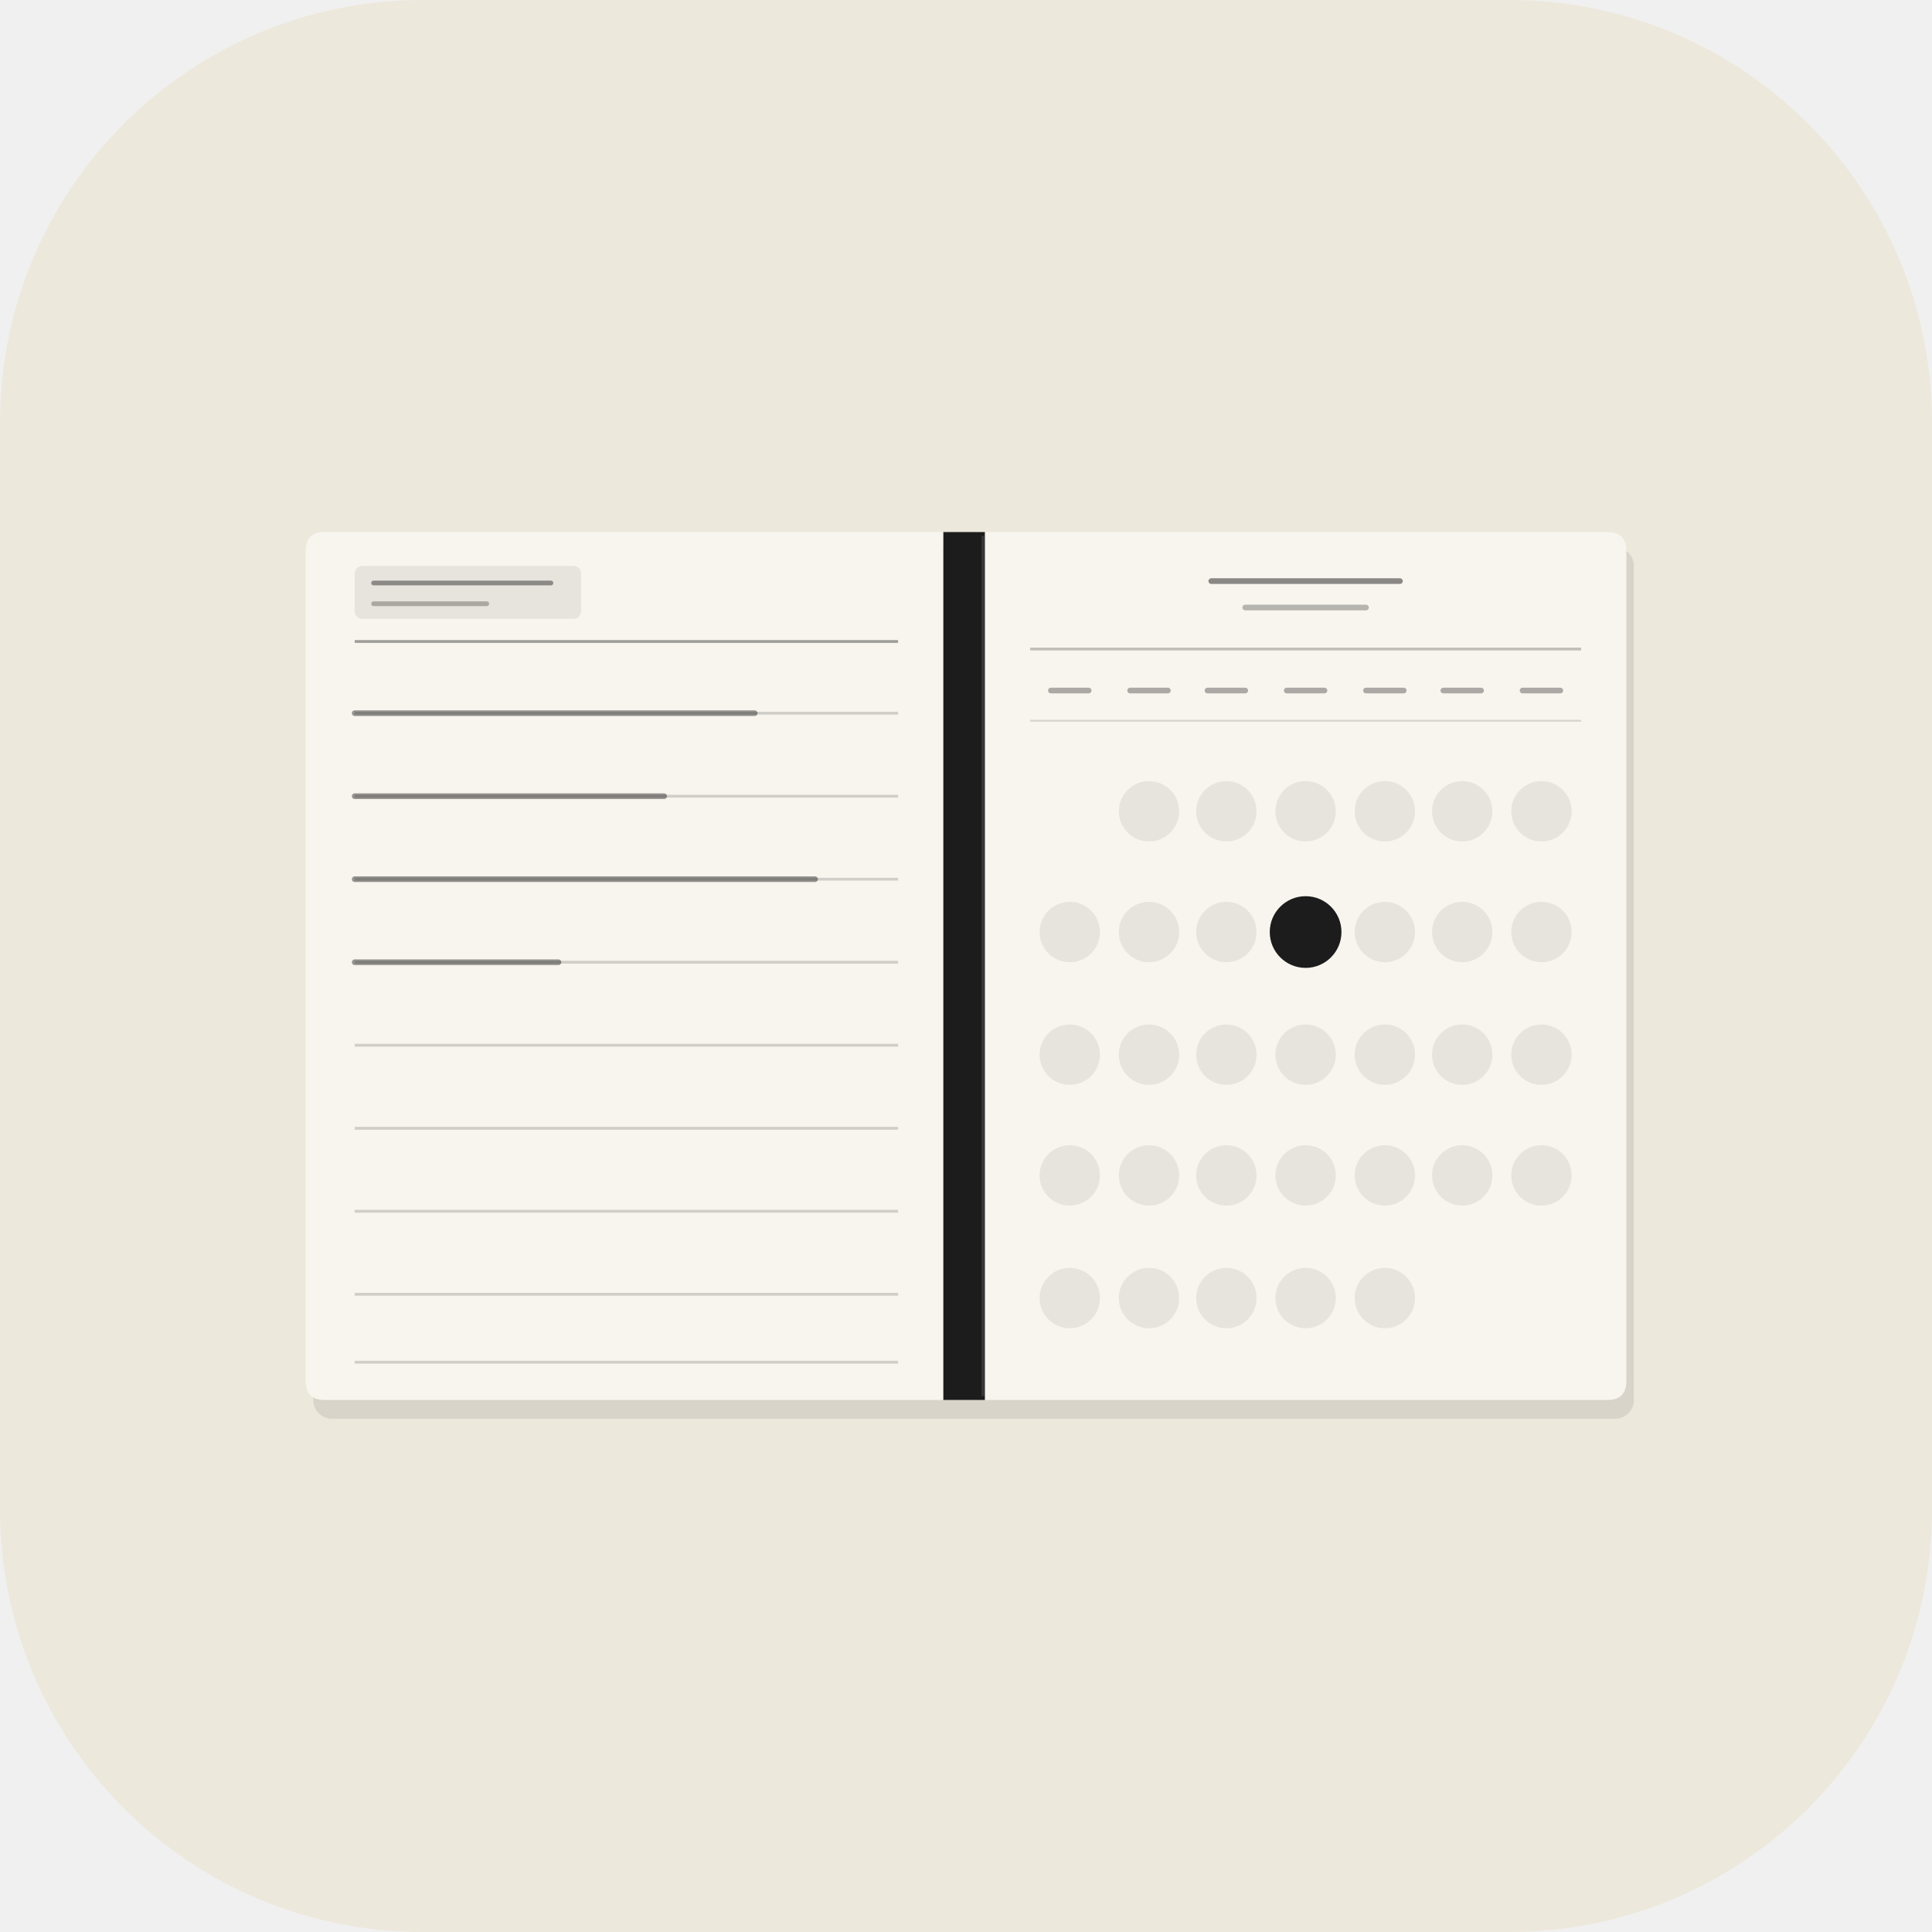
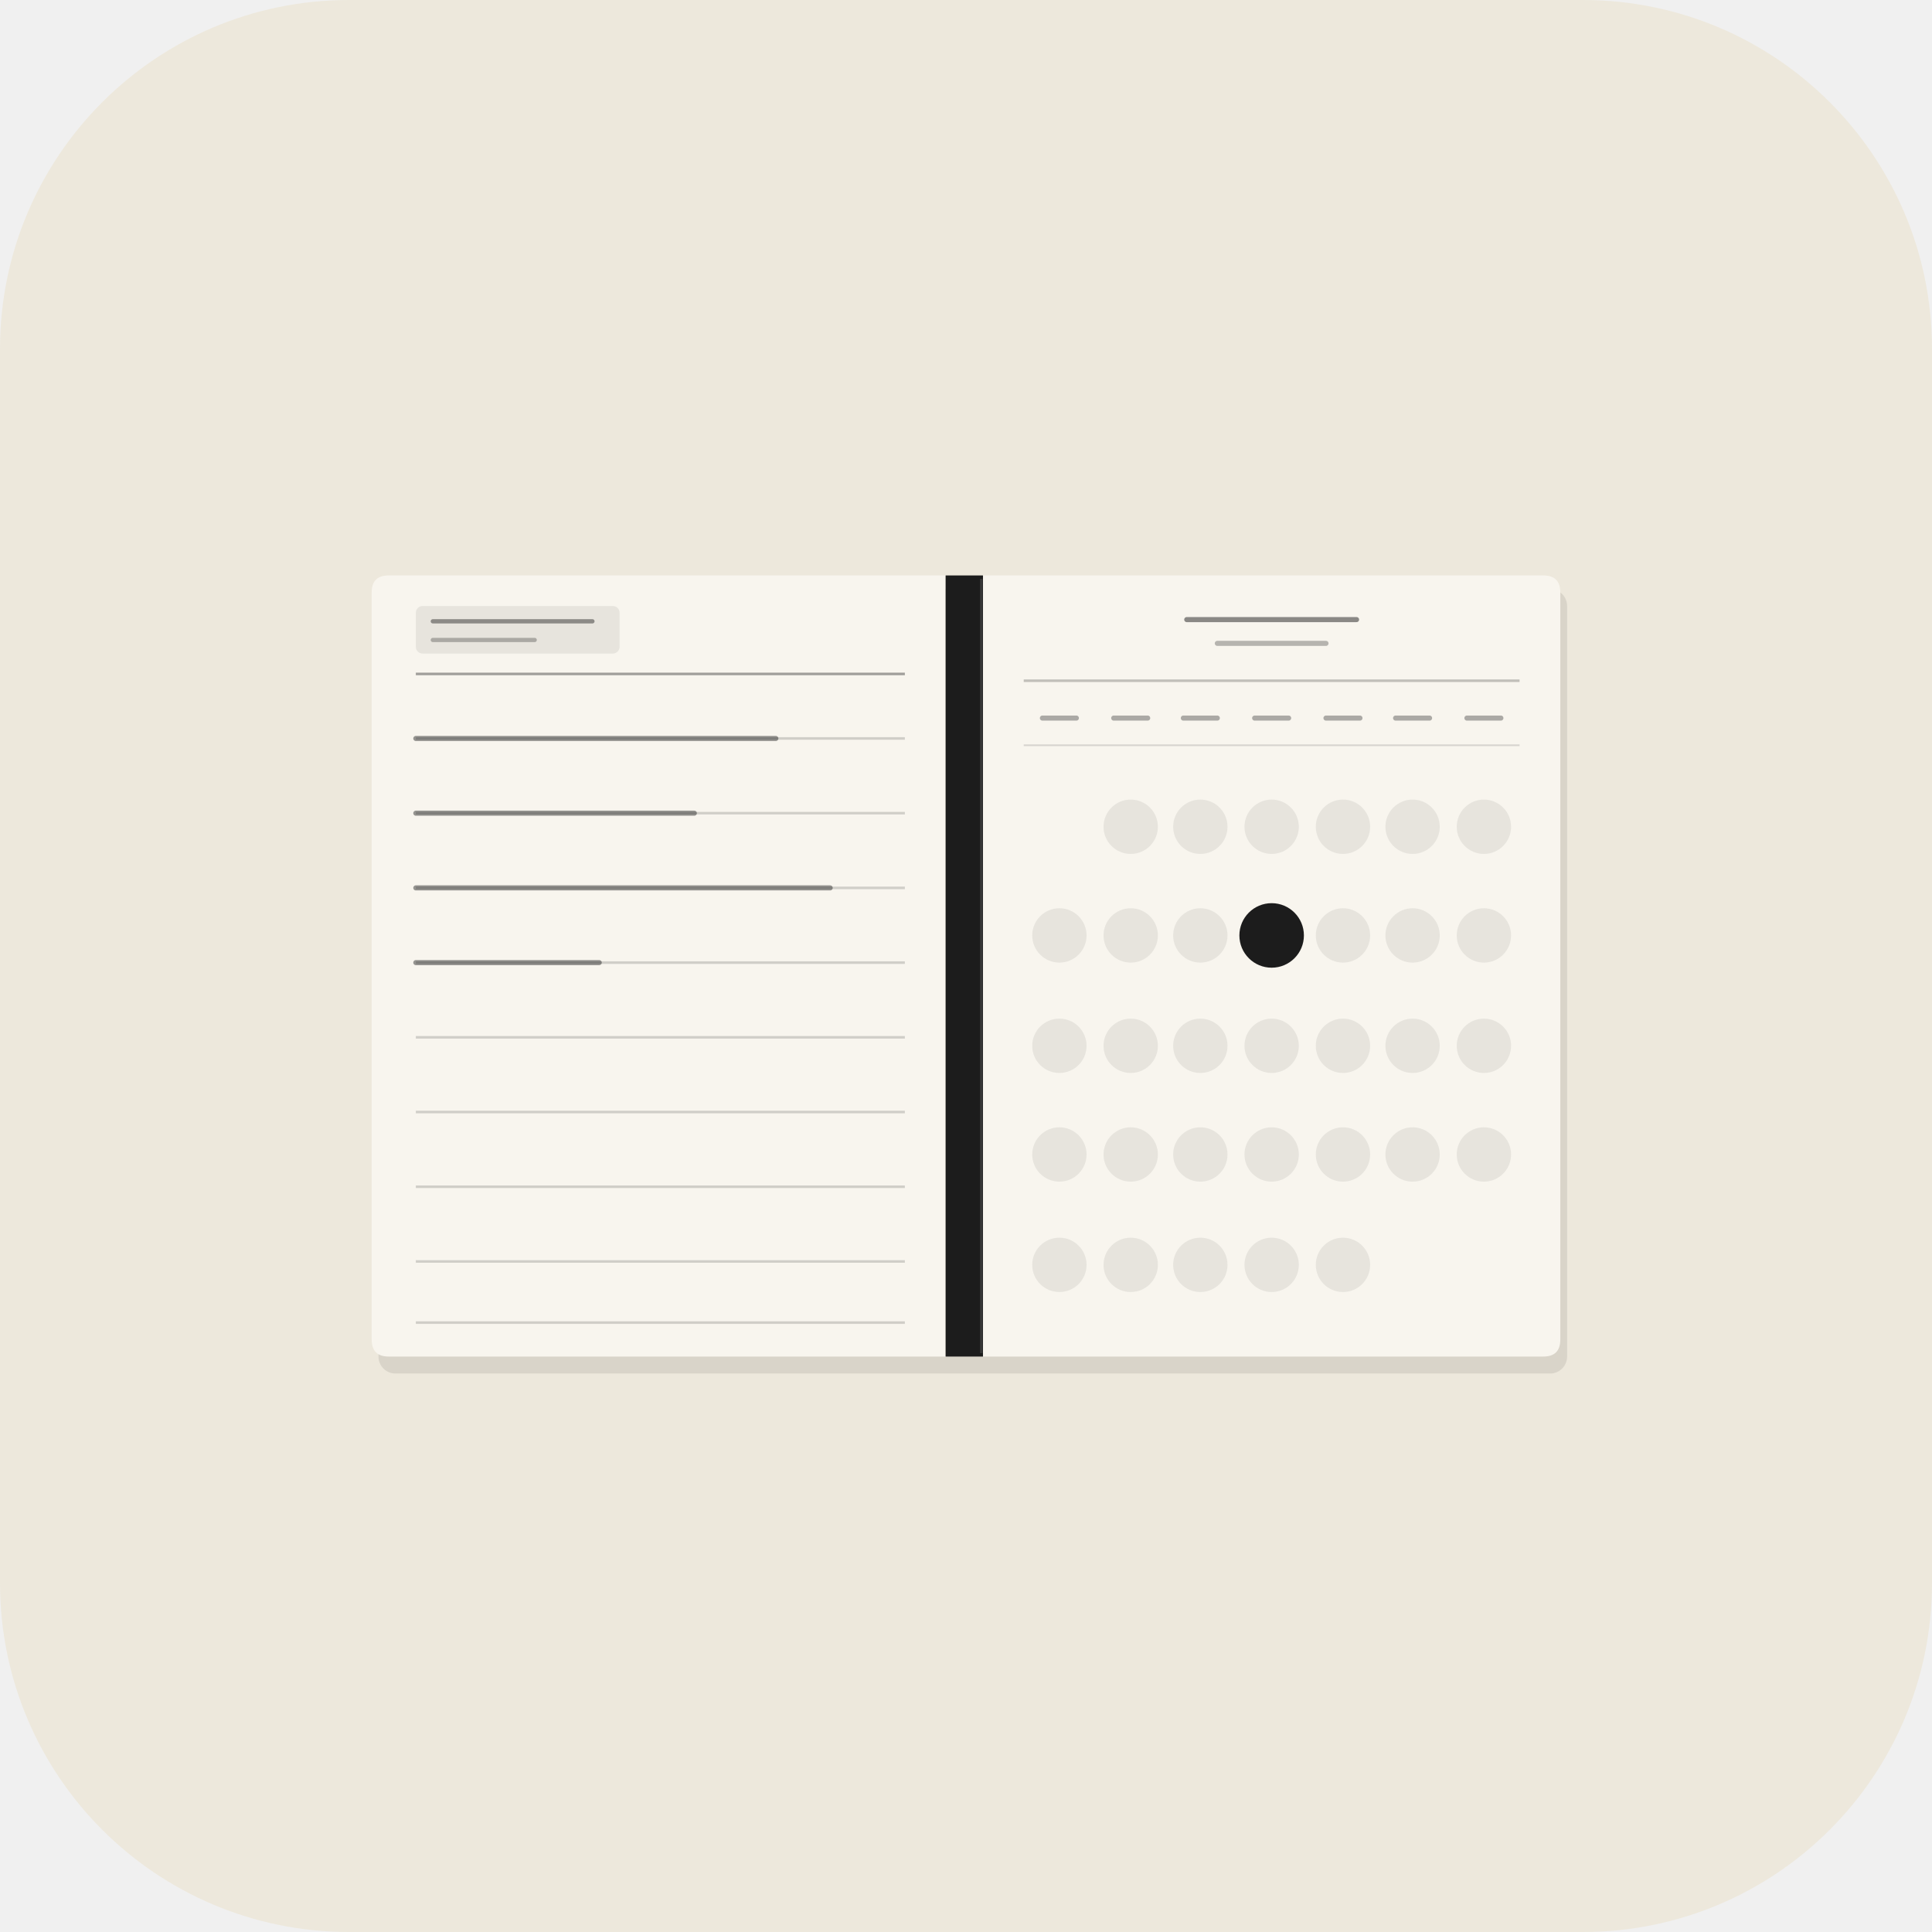
<svg xmlns="http://www.w3.org/2000/svg" width="1024" height="1024" viewBox="0 0 1024 1024">
-   <rect width="1024" height="1024" rx="224" fill="#EDE8DC" />
-   <rect x="166" y="290" width="700" height="462" rx="10" fill="#1C1C1C" opacity="0.10" />
-   <path d="M172,282 L500,282 L500,742 L172,742 Q162,742 162,732 L162,292 Q162,282 172,282 Z" fill="#F8F5EE" />
-   <path d="M522,282 L852,282 Q862,282 862,292 L862,732 Q862,742 852,742 L522,742 Z" fill="#F8F5EE" />
-   <rect x="500" y="282" width="22" height="460" fill="#1C1C1C" />
-   <line x1="521" y1="284" x2="521" y2="740" stroke="#FFFFFF" stroke-width="1.5" opacity="0.12" />
-   <rect x="188" y="300" width="120" height="28" rx="4" fill="#1C1C1C" opacity="0.08" />
-   <line x1="198" y1="309" x2="292" y2="309" stroke="#1C1C1C" stroke-width="2.5" stroke-linecap="round" opacity="0.45" />
-   <line x1="198" y1="320" x2="258" y2="320" stroke="#1C1C1C" stroke-width="2.5" stroke-linecap="round" opacity="0.30" />
-   <line x1="188" y1="340" x2="476" y2="340" stroke="#1C1C1C" stroke-width="1.5" opacity="0.40" />
-   <line x1="188" y1="378" x2="476" y2="378" stroke="#1C1C1C" stroke-width="1.5" opacity="0.18" />
-   <line x1="188" y1="422" x2="476" y2="422" stroke="#1C1C1C" stroke-width="1.5" opacity="0.18" />
-   <line x1="188" y1="466" x2="476" y2="466" stroke="#1C1C1C" stroke-width="1.5" opacity="0.18" />
-   <line x1="188" y1="510" x2="476" y2="510" stroke="#1C1C1C" stroke-width="1.5" opacity="0.18" />
-   <line x1="188" y1="554" x2="476" y2="554" stroke="#1C1C1C" stroke-width="1.5" opacity="0.18" />
-   <line x1="188" y1="598" x2="476" y2="598" stroke="#1C1C1C" stroke-width="1.5" opacity="0.18" />
-   <line x1="188" y1="642" x2="476" y2="642" stroke="#1C1C1C" stroke-width="1.5" opacity="0.18" />
-   <line x1="188" y1="686" x2="476" y2="686" stroke="#1C1C1C" stroke-width="1.5" opacity="0.18" />
-   <line x1="188" y1="722" x2="476" y2="722" stroke="#1C1C1C" stroke-width="1.5" opacity="0.18" />
-   <line x1="188" y1="378" x2="400" y2="378" stroke="#1C1C1C" stroke-width="3" stroke-linecap="round" opacity="0.45" />
-   <line x1="188" y1="422" x2="352" y2="422" stroke="#1C1C1C" stroke-width="3" stroke-linecap="round" opacity="0.45" />
-   <line x1="188" y1="466" x2="432" y2="466" stroke="#1C1C1C" stroke-width="3" stroke-linecap="round" opacity="0.45" />
-   <line x1="188" y1="510" x2="296" y2="510" stroke="#1C1C1C" stroke-width="3" stroke-linecap="round" opacity="0.45" />
-   <line x1="642" y1="308" x2="742" y2="308" stroke="#1C1C1C" stroke-width="3" stroke-linecap="round" opacity="0.50" />
-   <line x1="660" y1="322" x2="724" y2="322" stroke="#1C1C1C" stroke-width="3" stroke-linecap="round" opacity="0.30" />
-   <line x1="546" y1="344" x2="838" y2="344" stroke="#1C1C1C" stroke-width="1.5" opacity="0.25" />
-   <line x1="557" y1="366" x2="577" y2="366" stroke="#1C1C1C" stroke-width="3" stroke-linecap="round" opacity="0.35" />
-   <line x1="599" y1="366" x2="619" y2="366" stroke="#1C1C1C" stroke-width="3" stroke-linecap="round" opacity="0.35" />
-   <line x1="640" y1="366" x2="660" y2="366" stroke="#1C1C1C" stroke-width="3" stroke-linecap="round" opacity="0.35" />
-   <line x1="682" y1="366" x2="702" y2="366" stroke="#1C1C1C" stroke-width="3" stroke-linecap="round" opacity="0.35" />
-   <line x1="724" y1="366" x2="744" y2="366" stroke="#1C1C1C" stroke-width="3" stroke-linecap="round" opacity="0.35" />
-   <line x1="765" y1="366" x2="785" y2="366" stroke="#1C1C1C" stroke-width="3" stroke-linecap="round" opacity="0.35" />
-   <line x1="807" y1="366" x2="827" y2="366" stroke="#1C1C1C" stroke-width="3" stroke-linecap="round" opacity="0.35" />
-   <line x1="546" y1="382" x2="838" y2="382" stroke="#1C1C1C" stroke-width="1" opacity="0.15" />
-   <circle cx="609" cy="430" r="16" fill="#1C1C1C" opacity="0.08" />
-   <circle cx="650" cy="430" r="16" fill="#1C1C1C" opacity="0.08" />
-   <circle cx="692" cy="430" r="16" fill="#1C1C1C" opacity="0.08" />
-   <circle cx="734" cy="430" r="16" fill="#1C1C1C" opacity="0.08" />
-   <circle cx="775" cy="430" r="16" fill="#1C1C1C" opacity="0.08" />
-   <circle cx="817" cy="430" r="16" fill="#1C1C1C" opacity="0.08" />
-   <circle cx="567" cy="494" r="16" fill="#1C1C1C" opacity="0.08" />
-   <circle cx="609" cy="494" r="16" fill="#1C1C1C" opacity="0.08" />
-   <circle cx="650" cy="494" r="16" fill="#1C1C1C" opacity="0.08" />
-   <circle cx="692" cy="494" r="19" fill="#1C1C1C" />
-   <circle cx="734" cy="494" r="16" fill="#1C1C1C" opacity="0.08" />
-   <circle cx="775" cy="494" r="16" fill="#1C1C1C" opacity="0.08" />
-   <circle cx="817" cy="494" r="16" fill="#1C1C1C" opacity="0.08" />
-   <circle cx="567" cy="559" r="16" fill="#1C1C1C" opacity="0.08" />
-   <circle cx="609" cy="559" r="16" fill="#1C1C1C" opacity="0.08" />
-   <circle cx="650" cy="559" r="16" fill="#1C1C1C" opacity="0.08" />
-   <circle cx="692" cy="559" r="16" fill="#1C1C1C" opacity="0.08" />
-   <circle cx="734" cy="559" r="16" fill="#1C1C1C" opacity="0.08" />
-   <circle cx="775" cy="559" r="16" fill="#1C1C1C" opacity="0.08" />
-   <circle cx="817" cy="559" r="16" fill="#1C1C1C" opacity="0.08" />
-   <circle cx="567" cy="623" r="16" fill="#1C1C1C" opacity="0.08" />
-   <circle cx="609" cy="623" r="16" fill="#1C1C1C" opacity="0.08" />
-   <circle cx="650" cy="623" r="16" fill="#1C1C1C" opacity="0.08" />
-   <circle cx="692" cy="623" r="16" fill="#1C1C1C" opacity="0.08" />
-   <circle cx="734" cy="623" r="16" fill="#1C1C1C" opacity="0.08" />
-   <circle cx="775" cy="623" r="16" fill="#1C1C1C" opacity="0.08" />
-   <circle cx="817" cy="623" r="16" fill="#1C1C1C" opacity="0.08" />
-   <circle cx="567" cy="688" r="16" fill="#1C1C1C" opacity="0.08" />
-   <circle cx="609" cy="688" r="16" fill="#1C1C1C" opacity="0.08" />
-   <circle cx="650" cy="688" r="16" fill="#1C1C1C" opacity="0.08" />
-   <circle cx="692" cy="688" r="16" fill="#1C1C1C" opacity="0.08" />
-   <circle cx="734" cy="688" r="16" fill="#1C1C1C" opacity="0.08" />
+   <rect width="1024" height="1024" rx="185" fill="#EDE8DC" />
+   <g transform="translate(512,512) scale(0.9) translate(-512,-512)">
+     <rect x="166" y="290" width="700" height="462" rx="10" fill="#1C1C1C" opacity="0.10" />
+     <path d="M172,282 L500,282 L500,742 L172,742 Q162,742 162,732 L162,292 Q162,282 172,282 Z" fill="#F8F5EE" />
+     <path d="M522,282 L852,282 Q862,282 862,292 L862,732 Q862,742 852,742 L522,742 Z" fill="#F8F5EE" />
+     <rect x="500" y="282" width="22" height="460" fill="#1C1C1C" />
+     <line x1="521" y1="284" x2="521" y2="740" stroke="#FFFFFF" stroke-width="1.5" opacity="0.12" />
+     <rect x="188" y="300" width="120" height="28" rx="4" fill="#1C1C1C" opacity="0.08" />
+     <line x1="198" y1="309" x2="292" y2="309" stroke="#1C1C1C" stroke-width="2.5" stroke-linecap="round" opacity="0.45" />
+     <line x1="198" y1="320" x2="258" y2="320" stroke="#1C1C1C" stroke-width="2.5" stroke-linecap="round" opacity="0.30" />
+     <line x1="188" y1="340" x2="476" y2="340" stroke="#1C1C1C" stroke-width="1.5" opacity="0.40" />
+     <line x1="188" y1="378" x2="476" y2="378" stroke="#1C1C1C" stroke-width="1.5" opacity="0.18" />
+     <line x1="188" y1="422" x2="476" y2="422" stroke="#1C1C1C" stroke-width="1.5" opacity="0.18" />
+     <line x1="188" y1="466" x2="476" y2="466" stroke="#1C1C1C" stroke-width="1.5" opacity="0.18" />
+     <line x1="188" y1="510" x2="476" y2="510" stroke="#1C1C1C" stroke-width="1.5" opacity="0.18" />
+     <line x1="188" y1="554" x2="476" y2="554" stroke="#1C1C1C" stroke-width="1.5" opacity="0.18" />
+     <line x1="188" y1="598" x2="476" y2="598" stroke="#1C1C1C" stroke-width="1.5" opacity="0.18" />
+     <line x1="188" y1="642" x2="476" y2="642" stroke="#1C1C1C" stroke-width="1.5" opacity="0.18" />
+     <line x1="188" y1="686" x2="476" y2="686" stroke="#1C1C1C" stroke-width="1.5" opacity="0.18" />
+     <line x1="188" y1="722" x2="476" y2="722" stroke="#1C1C1C" stroke-width="1.5" opacity="0.18" />
+     <line x1="188" y1="378" x2="400" y2="378" stroke="#1C1C1C" stroke-width="3" stroke-linecap="round" opacity="0.45" />
+     <line x1="188" y1="422" x2="352" y2="422" stroke="#1C1C1C" stroke-width="3" stroke-linecap="round" opacity="0.45" />
+     <line x1="188" y1="466" x2="432" y2="466" stroke="#1C1C1C" stroke-width="3" stroke-linecap="round" opacity="0.45" />
+     <line x1="188" y1="510" x2="296" y2="510" stroke="#1C1C1C" stroke-width="3" stroke-linecap="round" opacity="0.45" />
+     <line x1="642" y1="308" x2="742" y2="308" stroke="#1C1C1C" stroke-width="3" stroke-linecap="round" opacity="0.50" />
+     <line x1="660" y1="322" x2="724" y2="322" stroke="#1C1C1C" stroke-width="3" stroke-linecap="round" opacity="0.30" />
+     <line x1="546" y1="344" x2="838" y2="344" stroke="#1C1C1C" stroke-width="1.5" opacity="0.25" />
+     <line x1="557" y1="366" x2="577" y2="366" stroke="#1C1C1C" stroke-width="3" stroke-linecap="round" opacity="0.35" />
+     <line x1="599" y1="366" x2="619" y2="366" stroke="#1C1C1C" stroke-width="3" stroke-linecap="round" opacity="0.35" />
+     <line x1="640" y1="366" x2="660" y2="366" stroke="#1C1C1C" stroke-width="3" stroke-linecap="round" opacity="0.35" />
+     <line x1="682" y1="366" x2="702" y2="366" stroke="#1C1C1C" stroke-width="3" stroke-linecap="round" opacity="0.35" />
+     <line x1="724" y1="366" x2="744" y2="366" stroke="#1C1C1C" stroke-width="3" stroke-linecap="round" opacity="0.35" />
+     <line x1="765" y1="366" x2="785" y2="366" stroke="#1C1C1C" stroke-width="3" stroke-linecap="round" opacity="0.35" />
+     <line x1="807" y1="366" x2="827" y2="366" stroke="#1C1C1C" stroke-width="3" stroke-linecap="round" opacity="0.35" />
+     <line x1="546" y1="382" x2="838" y2="382" stroke="#1C1C1C" stroke-width="1" opacity="0.15" />
+     <circle cx="609" cy="430" r="16" fill="#1C1C1C" opacity="0.08" />
+     <circle cx="650" cy="430" r="16" fill="#1C1C1C" opacity="0.08" />
+     <circle cx="692" cy="430" r="16" fill="#1C1C1C" opacity="0.08" />
+     <circle cx="734" cy="430" r="16" fill="#1C1C1C" opacity="0.08" />
+     <circle cx="775" cy="430" r="16" fill="#1C1C1C" opacity="0.08" />
+     <circle cx="817" cy="430" r="16" fill="#1C1C1C" opacity="0.08" />
+     <circle cx="567" cy="494" r="16" fill="#1C1C1C" opacity="0.08" />
+     <circle cx="609" cy="494" r="16" fill="#1C1C1C" opacity="0.08" />
+     <circle cx="650" cy="494" r="16" fill="#1C1C1C" opacity="0.08" />
+     <circle cx="692" cy="494" r="19" fill="#1C1C1C" />
+     <circle cx="734" cy="494" r="16" fill="#1C1C1C" opacity="0.08" />
+     <circle cx="775" cy="494" r="16" fill="#1C1C1C" opacity="0.08" />
+     <circle cx="817" cy="494" r="16" fill="#1C1C1C" opacity="0.08" />
+     <circle cx="567" cy="559" r="16" fill="#1C1C1C" opacity="0.08" />
+     <circle cx="609" cy="559" r="16" fill="#1C1C1C" opacity="0.08" />
+     <circle cx="650" cy="559" r="16" fill="#1C1C1C" opacity="0.08" />
+     <circle cx="692" cy="559" r="16" fill="#1C1C1C" opacity="0.08" />
+     <circle cx="734" cy="559" r="16" fill="#1C1C1C" opacity="0.08" />
+     <circle cx="775" cy="559" r="16" fill="#1C1C1C" opacity="0.08" />
+     <circle cx="817" cy="559" r="16" fill="#1C1C1C" opacity="0.08" />
+     <circle cx="567" cy="623" r="16" fill="#1C1C1C" opacity="0.08" />
+     <circle cx="609" cy="623" r="16" fill="#1C1C1C" opacity="0.08" />
+     <circle cx="650" cy="623" r="16" fill="#1C1C1C" opacity="0.08" />
+     <circle cx="692" cy="623" r="16" fill="#1C1C1C" opacity="0.08" />
+     <circle cx="734" cy="623" r="16" fill="#1C1C1C" opacity="0.08" />
+     <circle cx="775" cy="623" r="16" fill="#1C1C1C" opacity="0.08" />
+     <circle cx="817" cy="623" r="16" fill="#1C1C1C" opacity="0.08" />
+     <circle cx="567" cy="688" r="16" fill="#1C1C1C" opacity="0.08" />
+     <circle cx="609" cy="688" r="16" fill="#1C1C1C" opacity="0.08" />
+     <circle cx="650" cy="688" r="16" fill="#1C1C1C" opacity="0.08" />
+     <circle cx="692" cy="688" r="16" fill="#1C1C1C" opacity="0.08" />
+     <circle cx="734" cy="688" r="16" fill="#1C1C1C" opacity="0.08" />
+   </g>
</svg>
